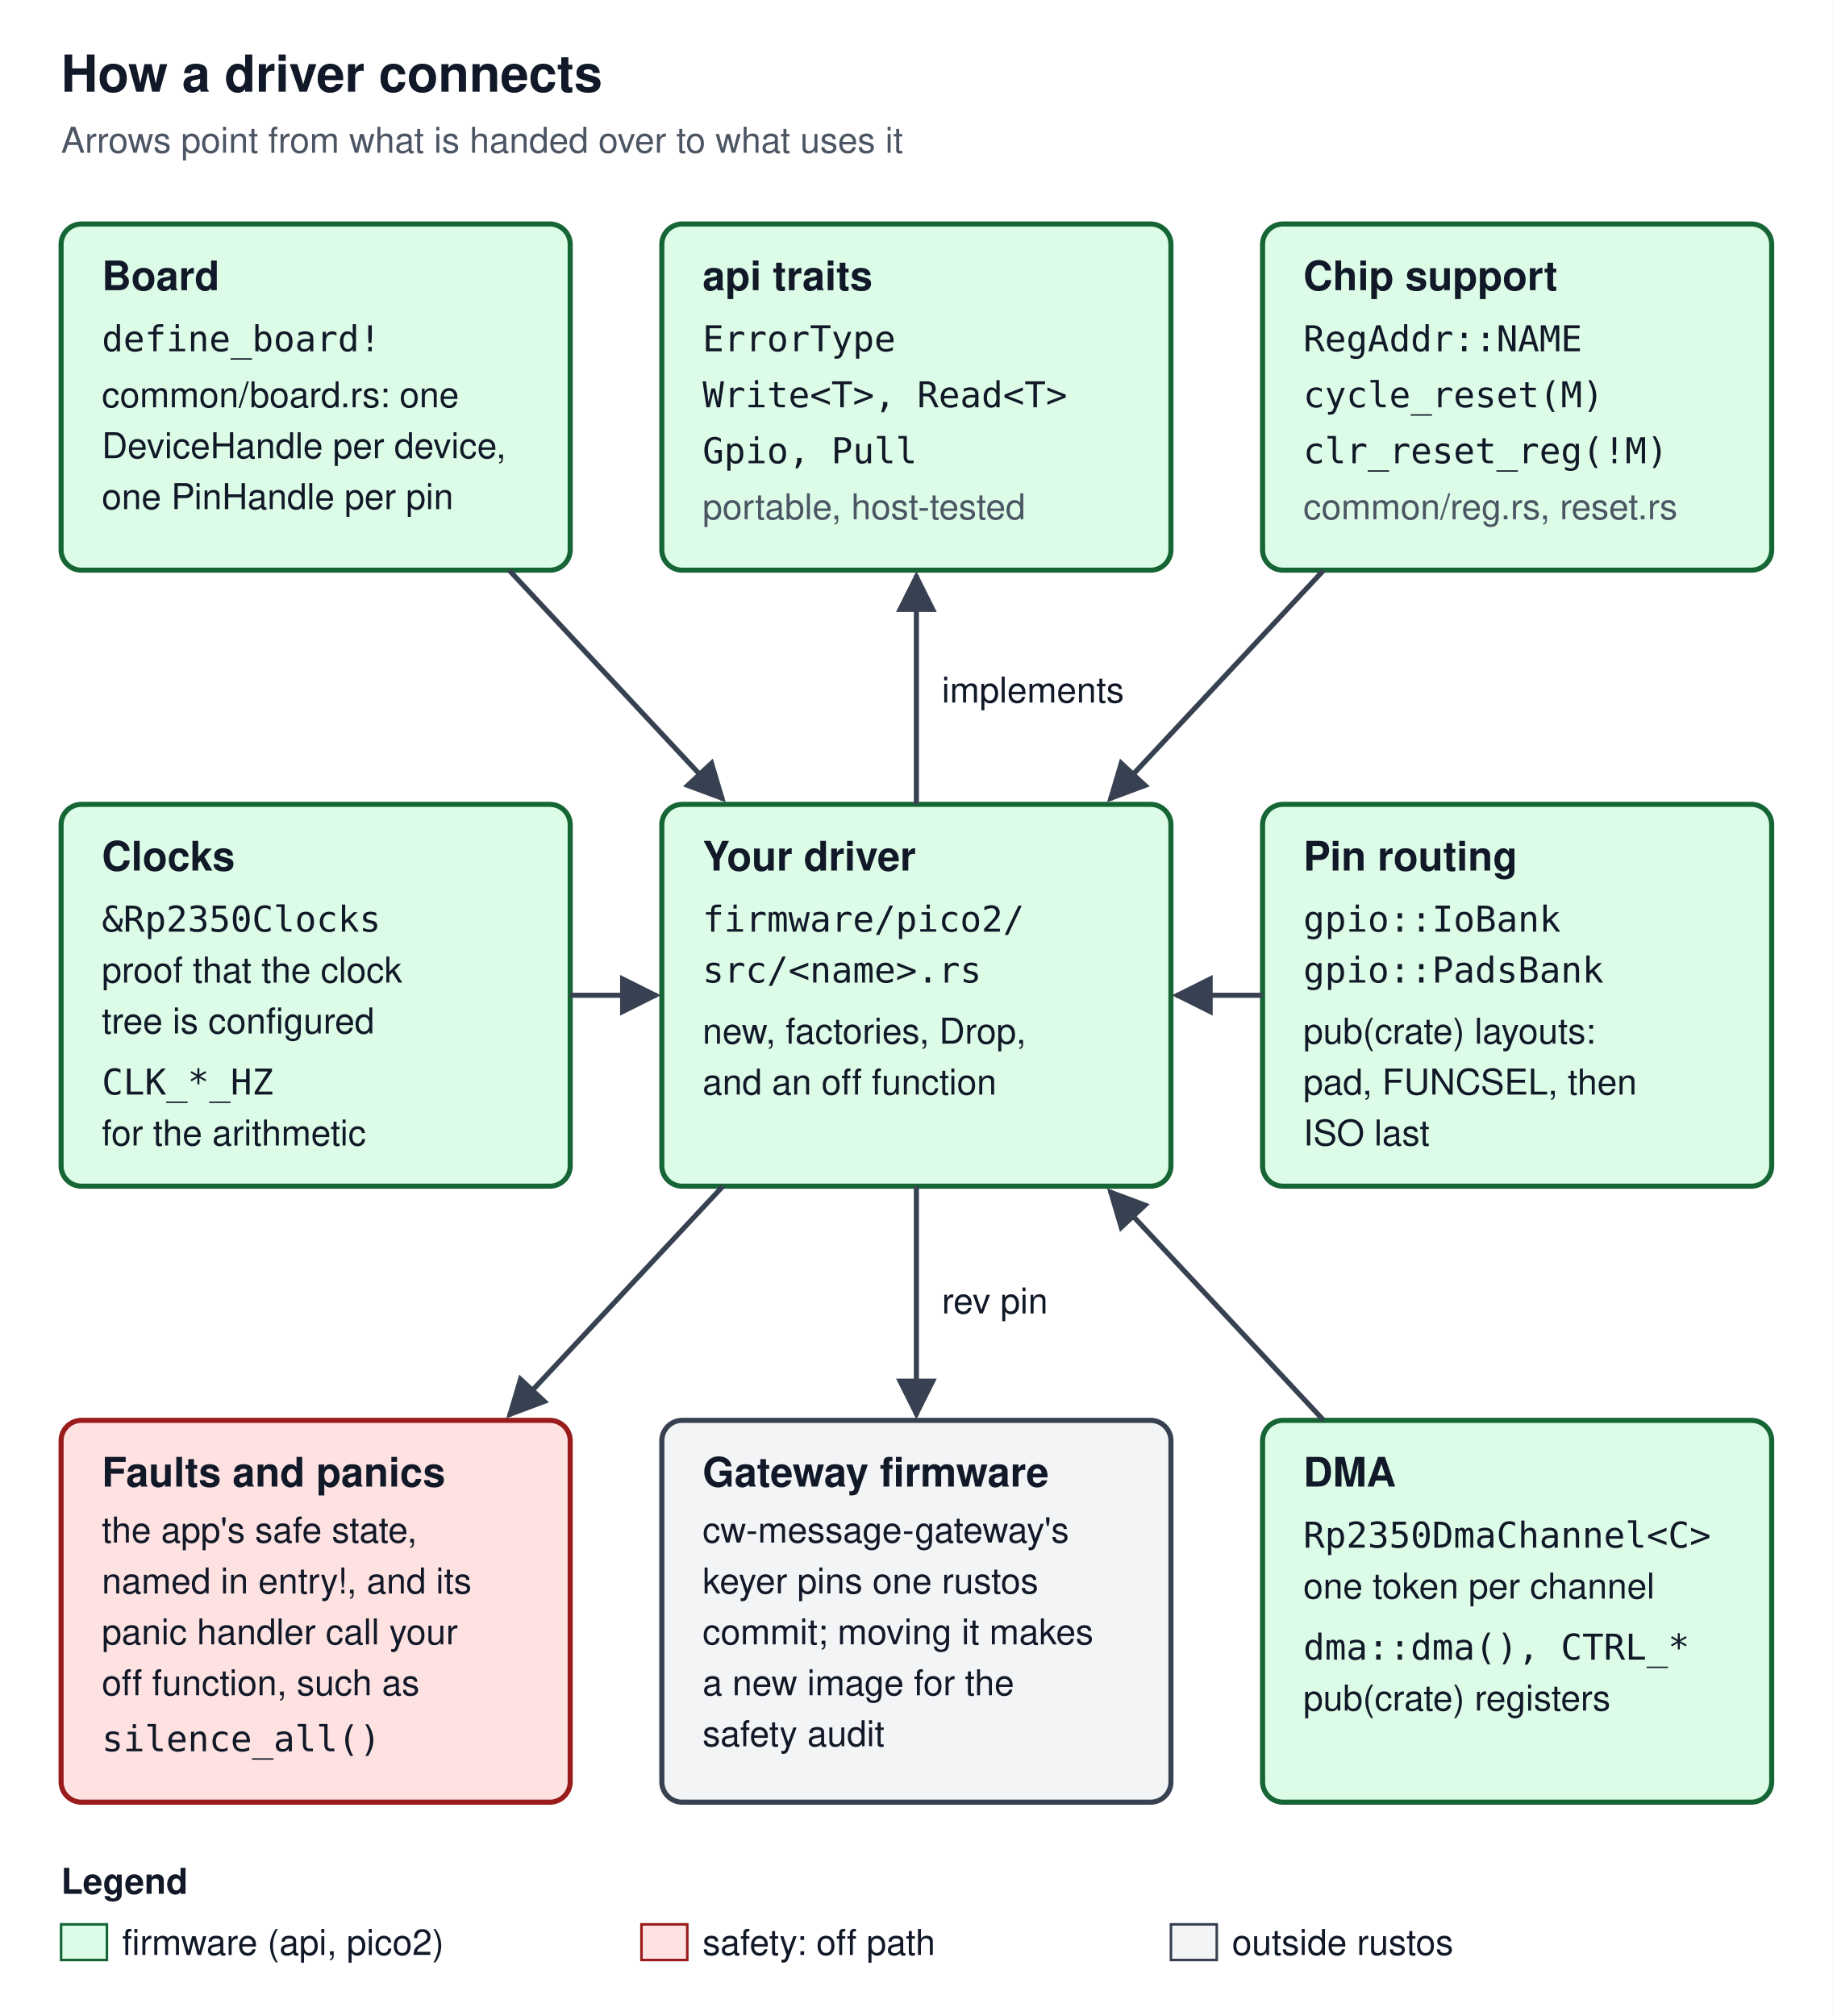
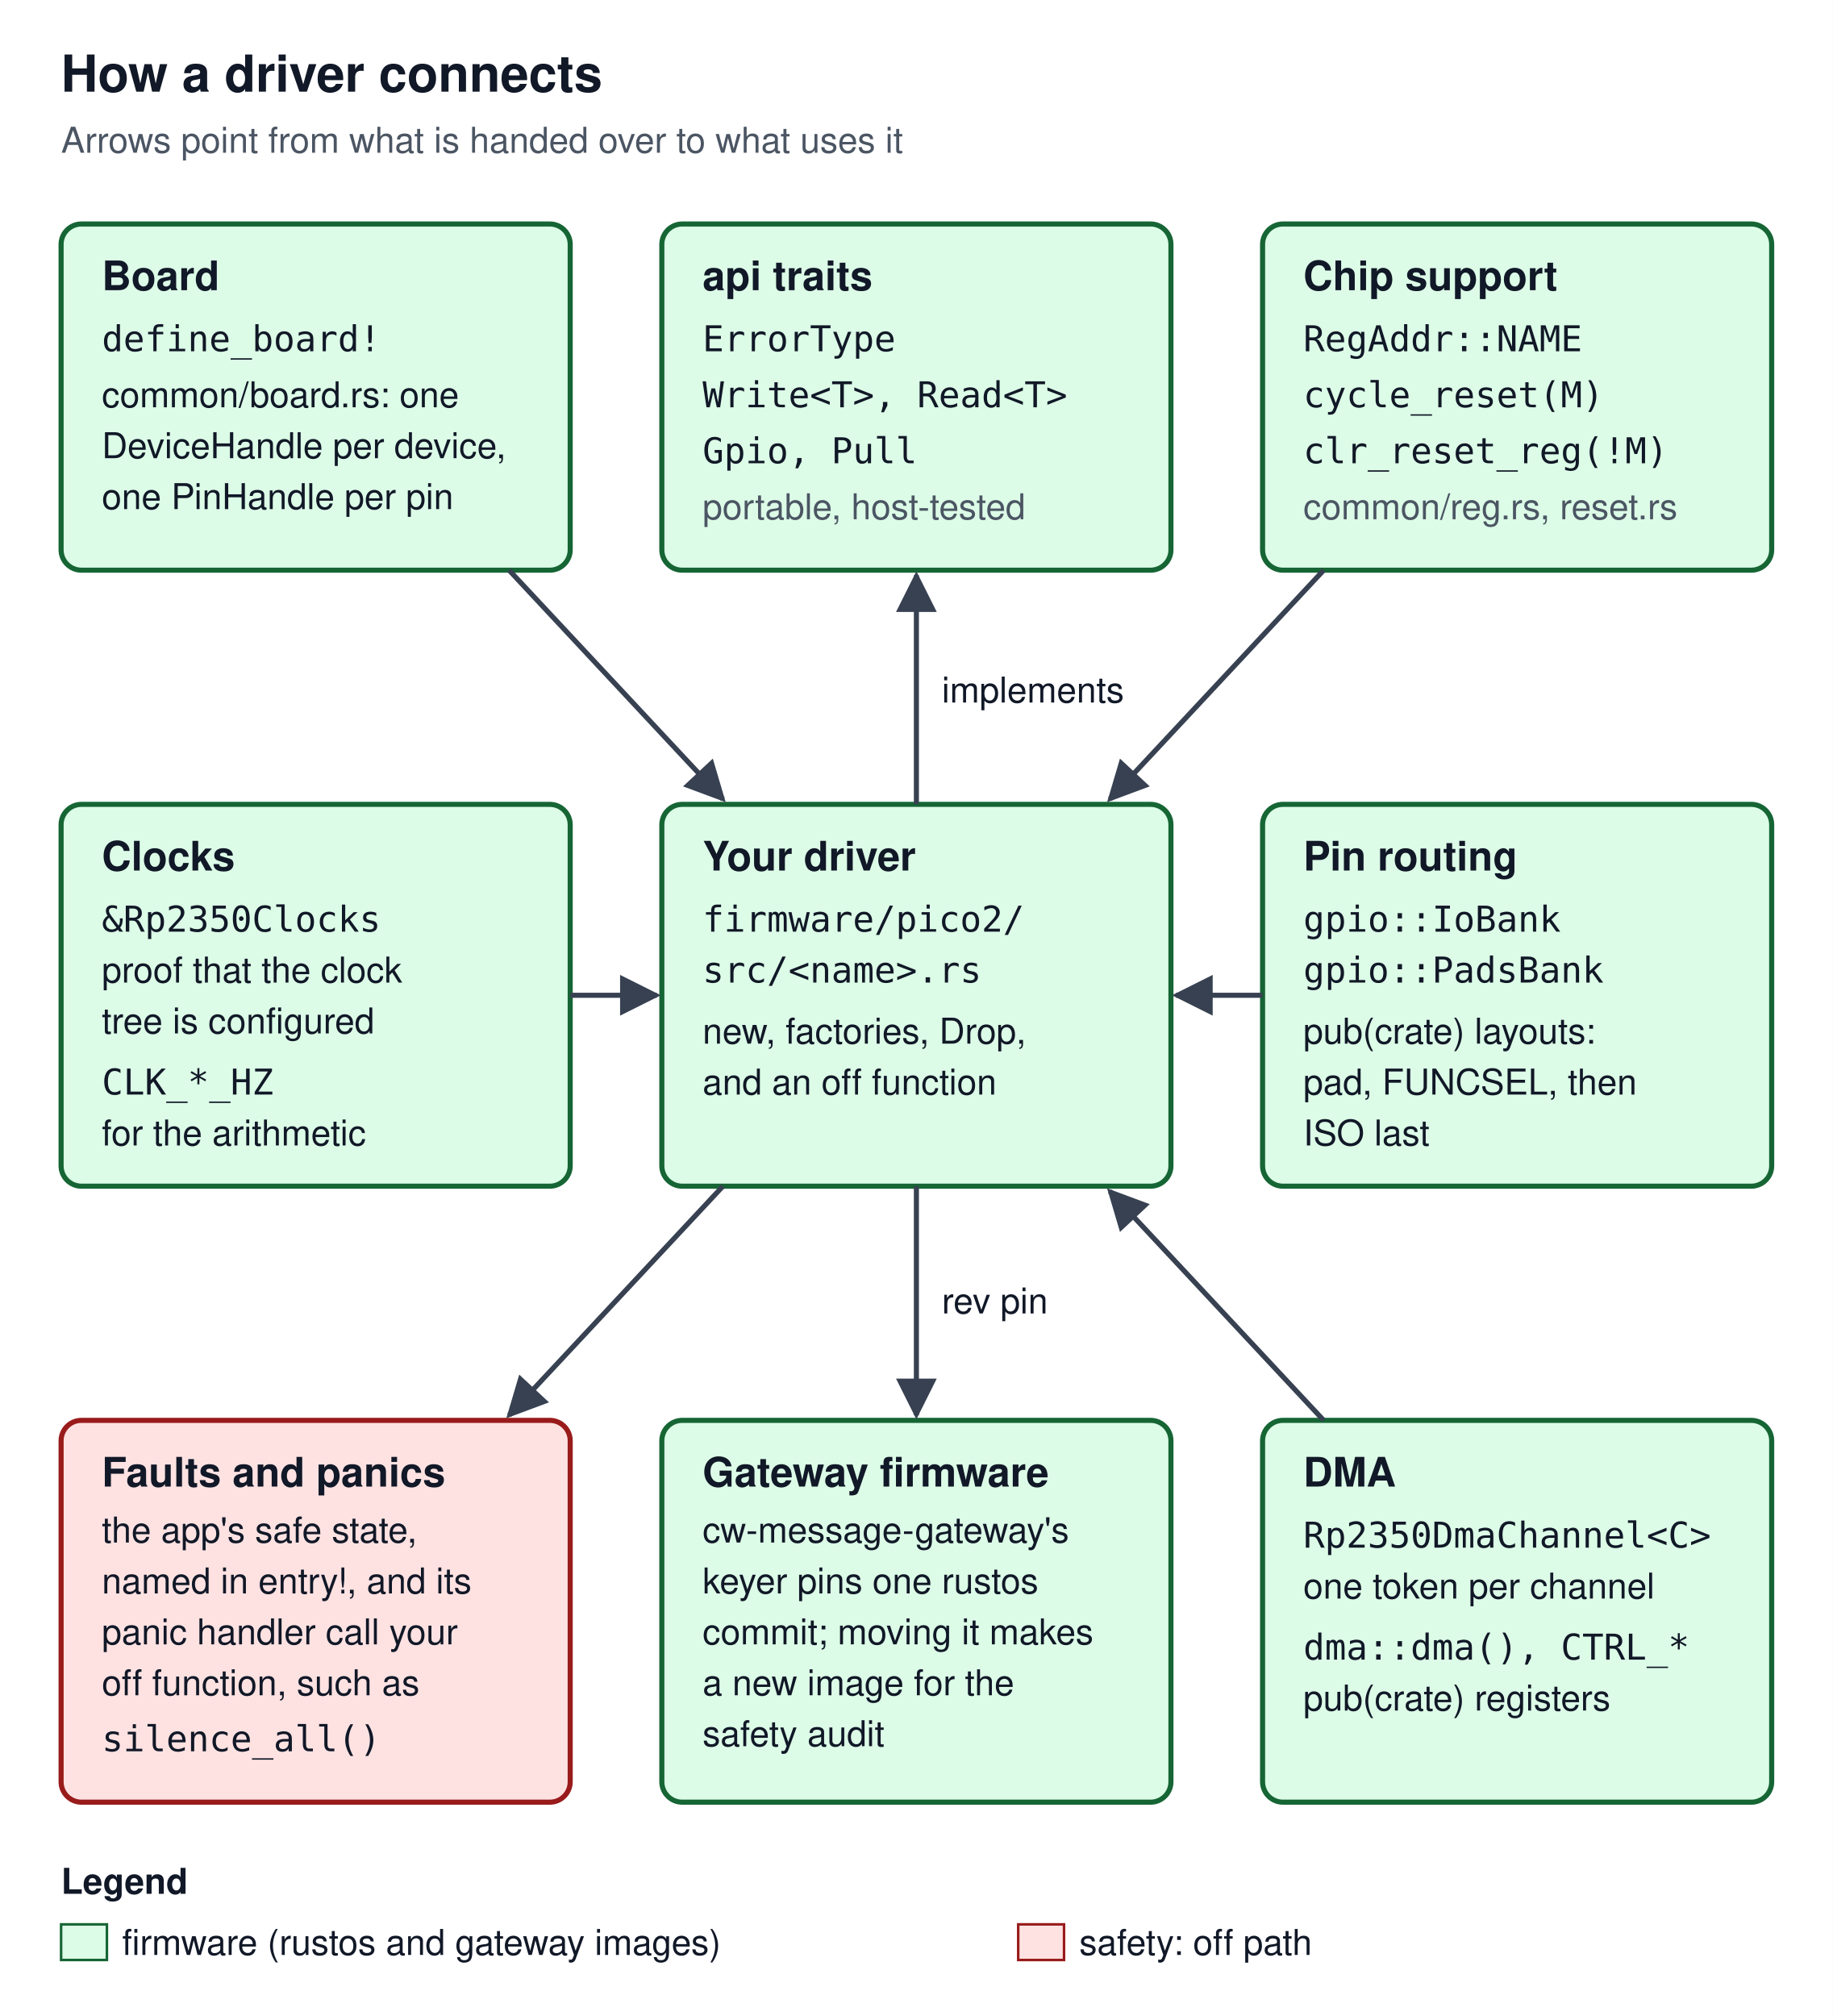
<svg xmlns="http://www.w3.org/2000/svg" viewBox="0 0 720 792" width="720" height="792" font-family="Helvetica, Arial, 'Liberation Sans', sans-serif" font-size="16" fill="#111827">
  <defs>
    <marker id="c07-arrow" viewBox="0 0 10 10" refX="9" refY="5" markerWidth="8" markerHeight="8" orient="auto-start-reverse">
      <path d="M0,0 L10,5 L0,10 z" fill="#374151" />
    </marker>
  </defs>
  <rect x="0" y="0" width="720" height="792" fill="#ffffff" />
  <text x="24" y="36" font-size="20" font-weight="bold">How a driver connects</text>
  <text x="24" y="60" font-size="14" fill="#4b5563">Arrows point from what is handed over to what uses it</text>
  <rect x="24" y="88" width="200" height="136" rx="8" fill="#dcfce7" stroke="#166534" stroke-width="2" />
  <text x="40" y="114" font-weight="bold">Board</text>
  <text x="40" y="138" font-size="14" font-family="Menlo, Consolas, 'DejaVu Sans Mono', monospace">define_board!</text>
  <text x="40" y="160" font-size="14">common/board.rs: one</text>
  <text x="40" y="180" font-size="14">DeviceHandle per device,</text>
  <text x="40" y="200" font-size="14">one PinHandle per pin</text>
  <rect x="260" y="88" width="200" height="136" rx="8" fill="#dcfce7" stroke="#166534" stroke-width="2" />
  <text x="276" y="114" font-weight="bold">api traits</text>
  <text x="276" y="138" font-size="14" font-family="Menlo, Consolas, 'DejaVu Sans Mono', monospace">ErrorType</text>
  <text x="276" y="160" font-size="14" font-family="Menlo, Consolas, 'DejaVu Sans Mono', monospace">Write&lt;T&gt;, Read&lt;T&gt;</text>
  <text x="276" y="182" font-size="14" font-family="Menlo, Consolas, 'DejaVu Sans Mono', monospace">Gpio, Pull</text>
  <text x="276" y="204" font-size="14" fill="#4b5563">portable, host-tested</text>
  <rect x="496" y="88" width="200" height="136" rx="8" fill="#dcfce7" stroke="#166534" stroke-width="2" />
  <text x="512" y="114" font-weight="bold">Chip support</text>
  <text x="512" y="138" font-size="14" font-family="Menlo, Consolas, 'DejaVu Sans Mono', monospace">RegAddr::NAME</text>
  <text x="512" y="160" font-size="14" font-family="Menlo, Consolas, 'DejaVu Sans Mono', monospace">cycle_reset(M)</text>
  <text x="512" y="182" font-size="14" font-family="Menlo, Consolas, 'DejaVu Sans Mono', monospace">clr_reset_reg(!M)</text>
  <text x="512" y="204" font-size="14" fill="#4b5563">common/reg.rs, reset.rs</text>
  <rect x="24" y="316" width="200" height="150" rx="8" fill="#dcfce7" stroke="#166534" stroke-width="2" />
  <text x="40" y="342" font-weight="bold">Clocks</text>
  <text x="40" y="366" font-size="14" font-family="Menlo, Consolas, 'DejaVu Sans Mono', monospace">&amp;Rp2350Clocks</text>
  <text x="40" y="386" font-size="14">proof that the clock</text>
  <text x="40" y="406" font-size="14">tree is configured</text>
  <text x="40" y="430" font-size="14" font-family="Menlo, Consolas, 'DejaVu Sans Mono', monospace">CLK_*_HZ</text>
  <text x="40" y="450" font-size="14">for the arithmetic</text>
  <rect x="260" y="316" width="200" height="150" rx="8" fill="#dcfce7" stroke="#166534" stroke-width="2" />
  <text x="276" y="342" font-weight="bold">Your driver</text>
  <text x="276" y="366" font-size="14" font-family="Menlo, Consolas, 'DejaVu Sans Mono', monospace">firmware/pico2/</text>
  <text x="276" y="386" font-size="14" font-family="Menlo, Consolas, 'DejaVu Sans Mono', monospace">src/&lt;name&gt;.rs</text>
  <text x="276" y="410" font-size="14">new, factories, Drop,</text>
  <text x="276" y="430" font-size="14">and an off function</text>
  <rect x="496" y="316" width="200" height="150" rx="8" fill="#dcfce7" stroke="#166534" stroke-width="2" />
  <text x="512" y="342" font-weight="bold">Pin routing</text>
  <text x="512" y="366" font-size="14" font-family="Menlo, Consolas, 'DejaVu Sans Mono', monospace">gpio::IoBank</text>
  <text x="512" y="386" font-size="14" font-family="Menlo, Consolas, 'DejaVu Sans Mono', monospace">gpio::PadsBank</text>
  <text x="512" y="410" font-size="14">pub(crate) layouts:</text>
  <text x="512" y="430" font-size="14">pad, FUNCSEL, then</text>
  <text x="512" y="450" font-size="14">ISO last</text>
  <rect x="24" y="558" width="200" height="150" rx="8" fill="#fee2e2" stroke="#991b1b" stroke-width="2" />
  <text x="40" y="584" font-weight="bold">Faults and panics</text>
  <text x="40" y="606" font-size="14">the app's safe state,</text>
  <text x="40" y="626" font-size="14">named in entry!, and its</text>
  <text x="40" y="646" font-size="14">panic handler call your</text>
  <text x="40" y="666" font-size="14">off function, such as</text>
  <text x="40" y="688" font-size="14" font-family="Menlo, Consolas, 'DejaVu Sans Mono', monospace">silence_all()</text>
-   <rect x="260" y="558" width="200" height="150" rx="8" fill="#f3f4f6" stroke="#374151" stroke-width="2" />
+   <rect x="260" y="558" width="200" height="150" rx="8" fill="#dcfce7" stroke="#166534" stroke-width="2" />
  <text x="276" y="584" font-weight="bold">Gateway firmware</text>
  <text x="276" y="606" font-size="14">cw-message-gateway's</text>
  <text x="276" y="626" font-size="14">keyer pins one rustos</text>
  <text x="276" y="646" font-size="14">commit; moving it makes</text>
  <text x="276" y="666" font-size="14">a new image for the</text>
  <text x="276" y="686" font-size="14">safety audit</text>
  <rect x="496" y="558" width="200" height="150" rx="8" fill="#dcfce7" stroke="#166534" stroke-width="2" />
  <text x="512" y="584" font-weight="bold">DMA</text>
  <text x="512" y="608" font-size="14" font-family="Menlo, Consolas, 'DejaVu Sans Mono', monospace">Rp2350DmaChannel&lt;C&gt;</text>
  <text x="512" y="628" font-size="14">one token per channel</text>
  <text x="512" y="652" font-size="14" font-family="Menlo, Consolas, 'DejaVu Sans Mono', monospace">dma::dma(), CTRL_*</text>
  <text x="512" y="672" font-size="14">pub(crate) registers</text>
  <line x1="200" y1="224" x2="284" y2="314" stroke="#374151" stroke-width="2" marker-end="url(#c07-arrow)" />
  <line x1="360" y1="316" x2="360" y2="226" stroke="#374151" stroke-width="2" marker-end="url(#c07-arrow)" />
  <text x="370" y="276" font-size="14">implements</text>
  <line x1="520" y1="224" x2="436" y2="314" stroke="#374151" stroke-width="2" marker-end="url(#c07-arrow)" />
  <line x1="224" y1="391" x2="258" y2="391" stroke="#374151" stroke-width="2" marker-end="url(#c07-arrow)" />
  <line x1="496" y1="391" x2="462" y2="391" stroke="#374151" stroke-width="2" marker-end="url(#c07-arrow)" />
  <line x1="284" y1="466" x2="200" y2="556" stroke="#374151" stroke-width="2" marker-end="url(#c07-arrow)" />
  <line x1="360" y1="466" x2="360" y2="556" stroke="#374151" stroke-width="2" marker-end="url(#c07-arrow)" />
  <text x="370" y="516" font-size="14">rev pin</text>
  <line x1="520" y1="558" x2="436" y2="468" stroke="#374151" stroke-width="2" marker-end="url(#c07-arrow)" />
  <text x="24" y="744" font-size="14" font-weight="bold">Legend</text>
  <rect x="24" y="756" width="18" height="14" fill="#dcfce7" stroke="#166534" />
-   <text x="48" y="768" font-size="14">firmware (api, pico2)</text>
-   <rect x="252" y="756" width="18" height="14" fill="#fee2e2" stroke="#991b1b" />
-   <text x="276" y="768" font-size="14">safety: off path</text>
-   <rect x="460" y="756" width="18" height="14" fill="#f3f4f6" stroke="#374151" />
-   <text x="484" y="768" font-size="14">outside rustos</text>
+   <text x="48" y="768" font-size="14">firmware (rustos and gateway images)</text>
+   <rect x="400" y="756" width="18" height="14" fill="#fee2e2" stroke="#991b1b" />
+   <text x="424" y="768" font-size="14">safety: off path</text>
</svg>
